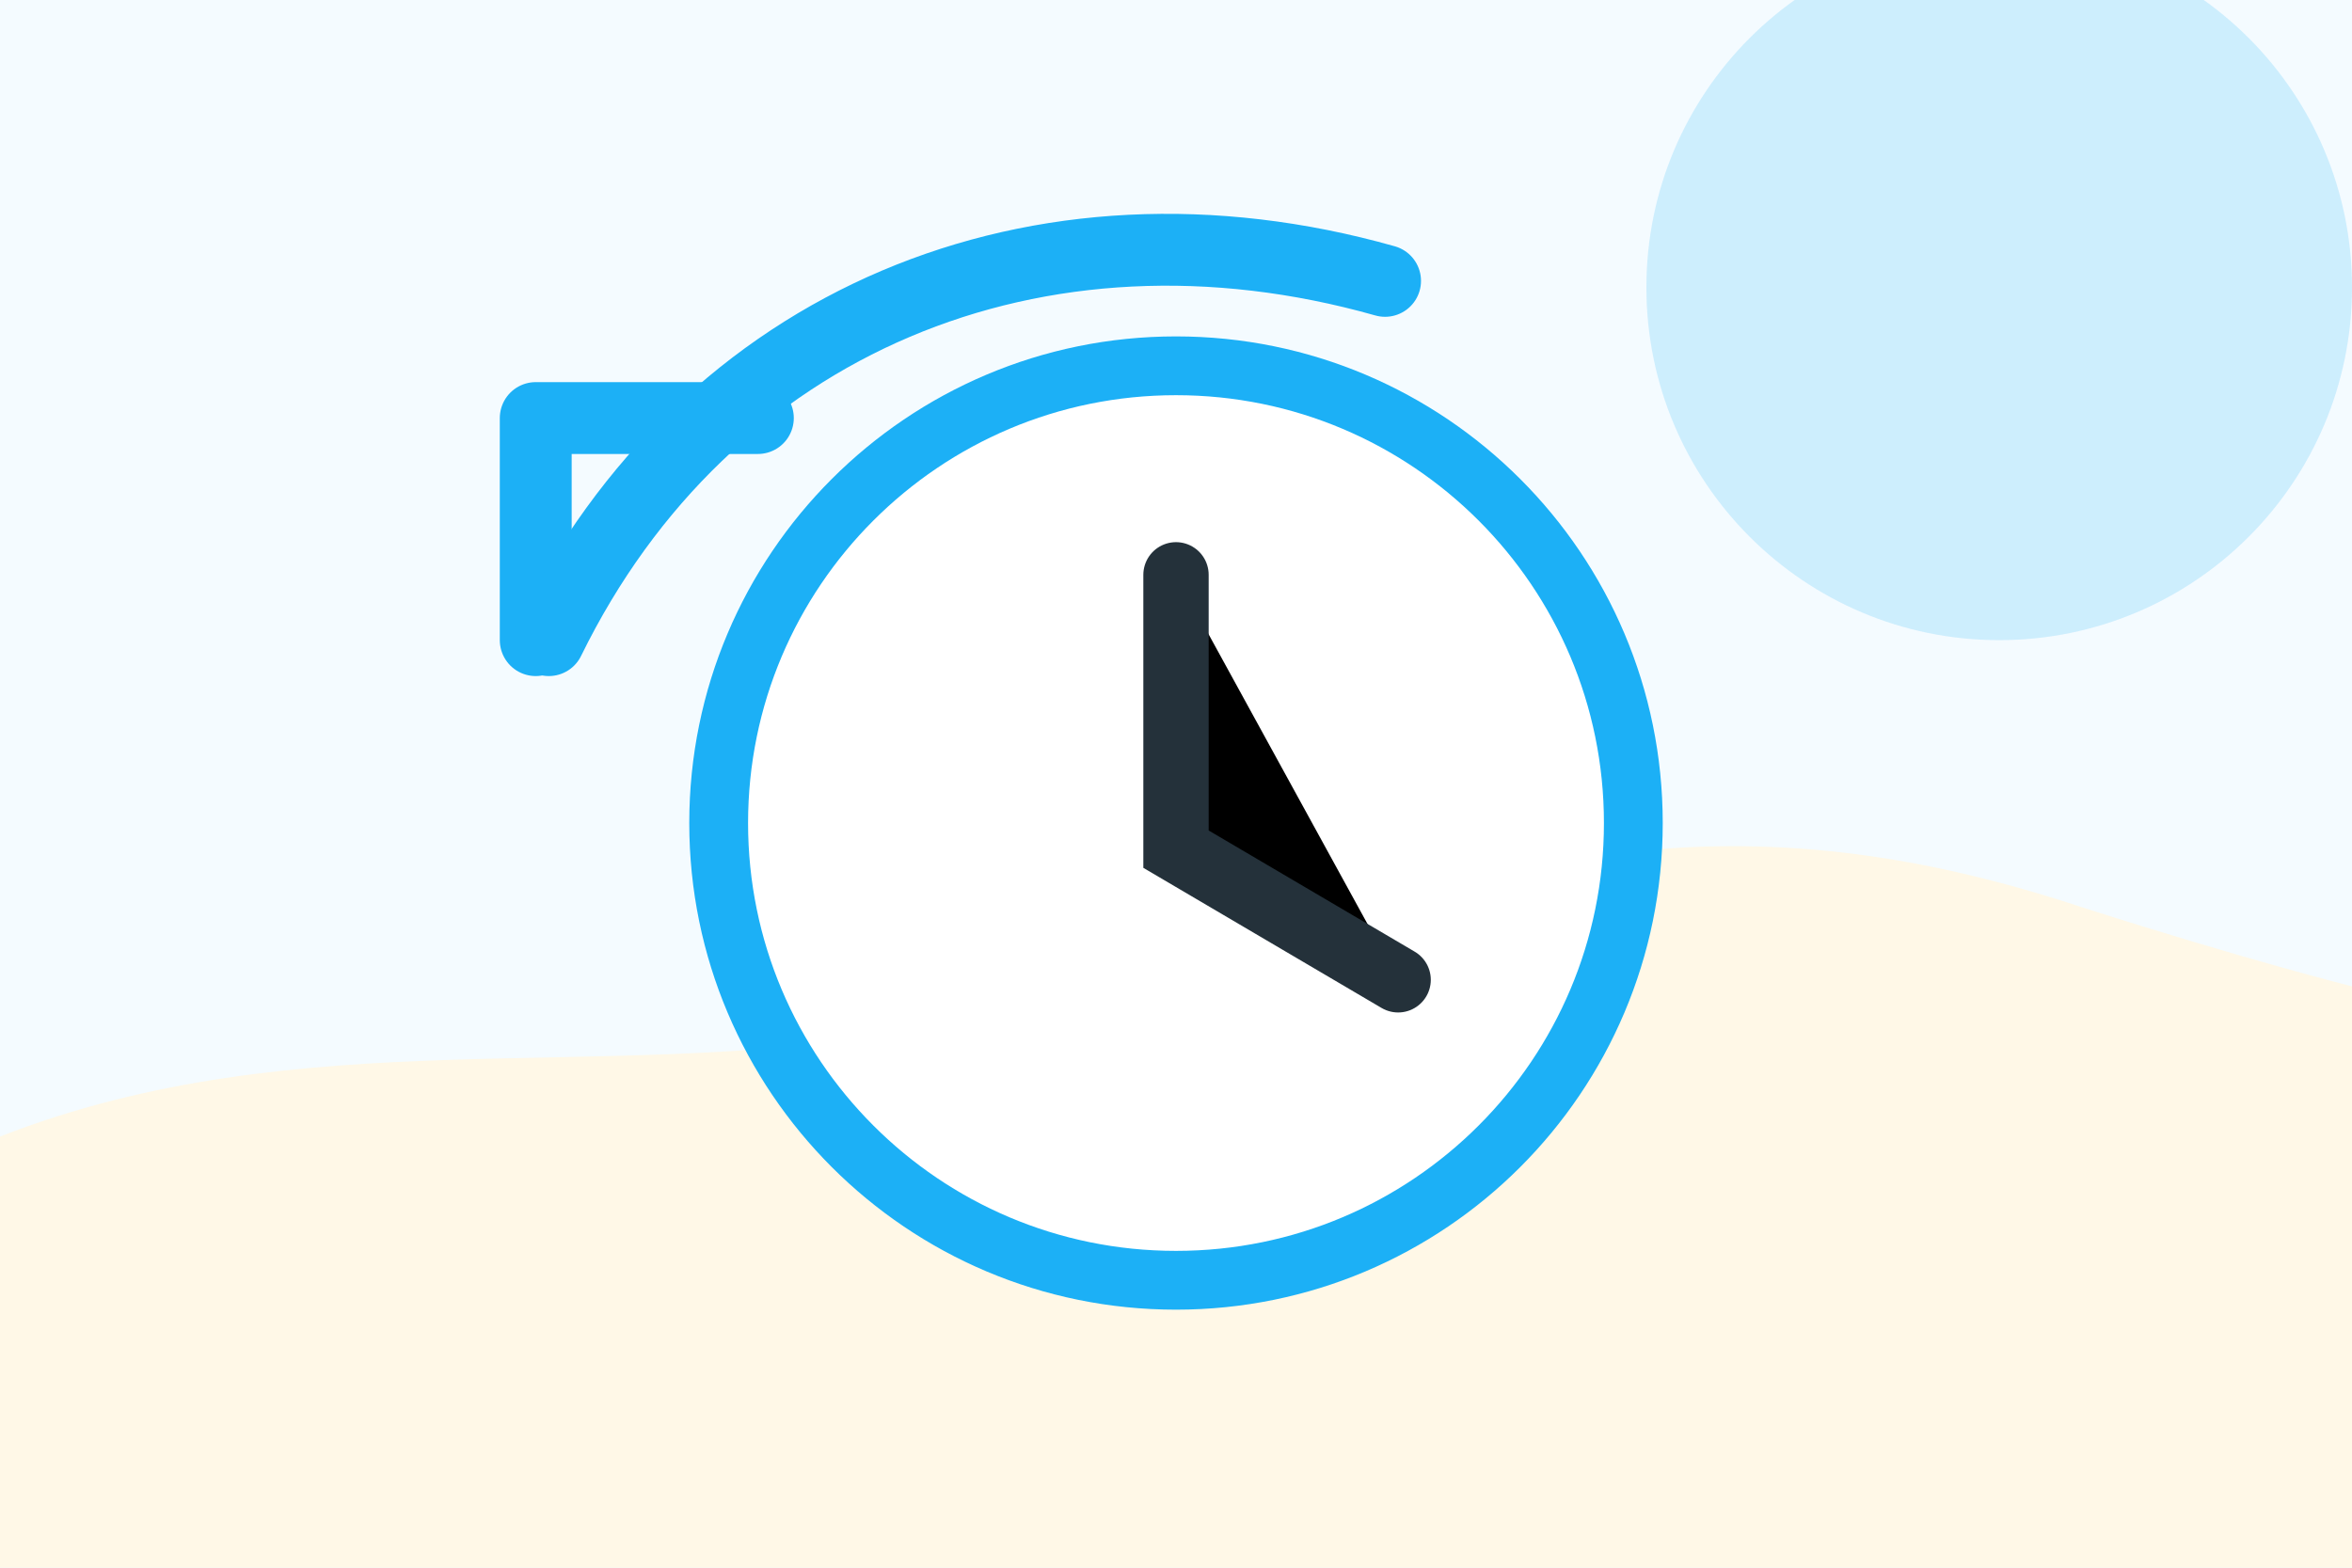
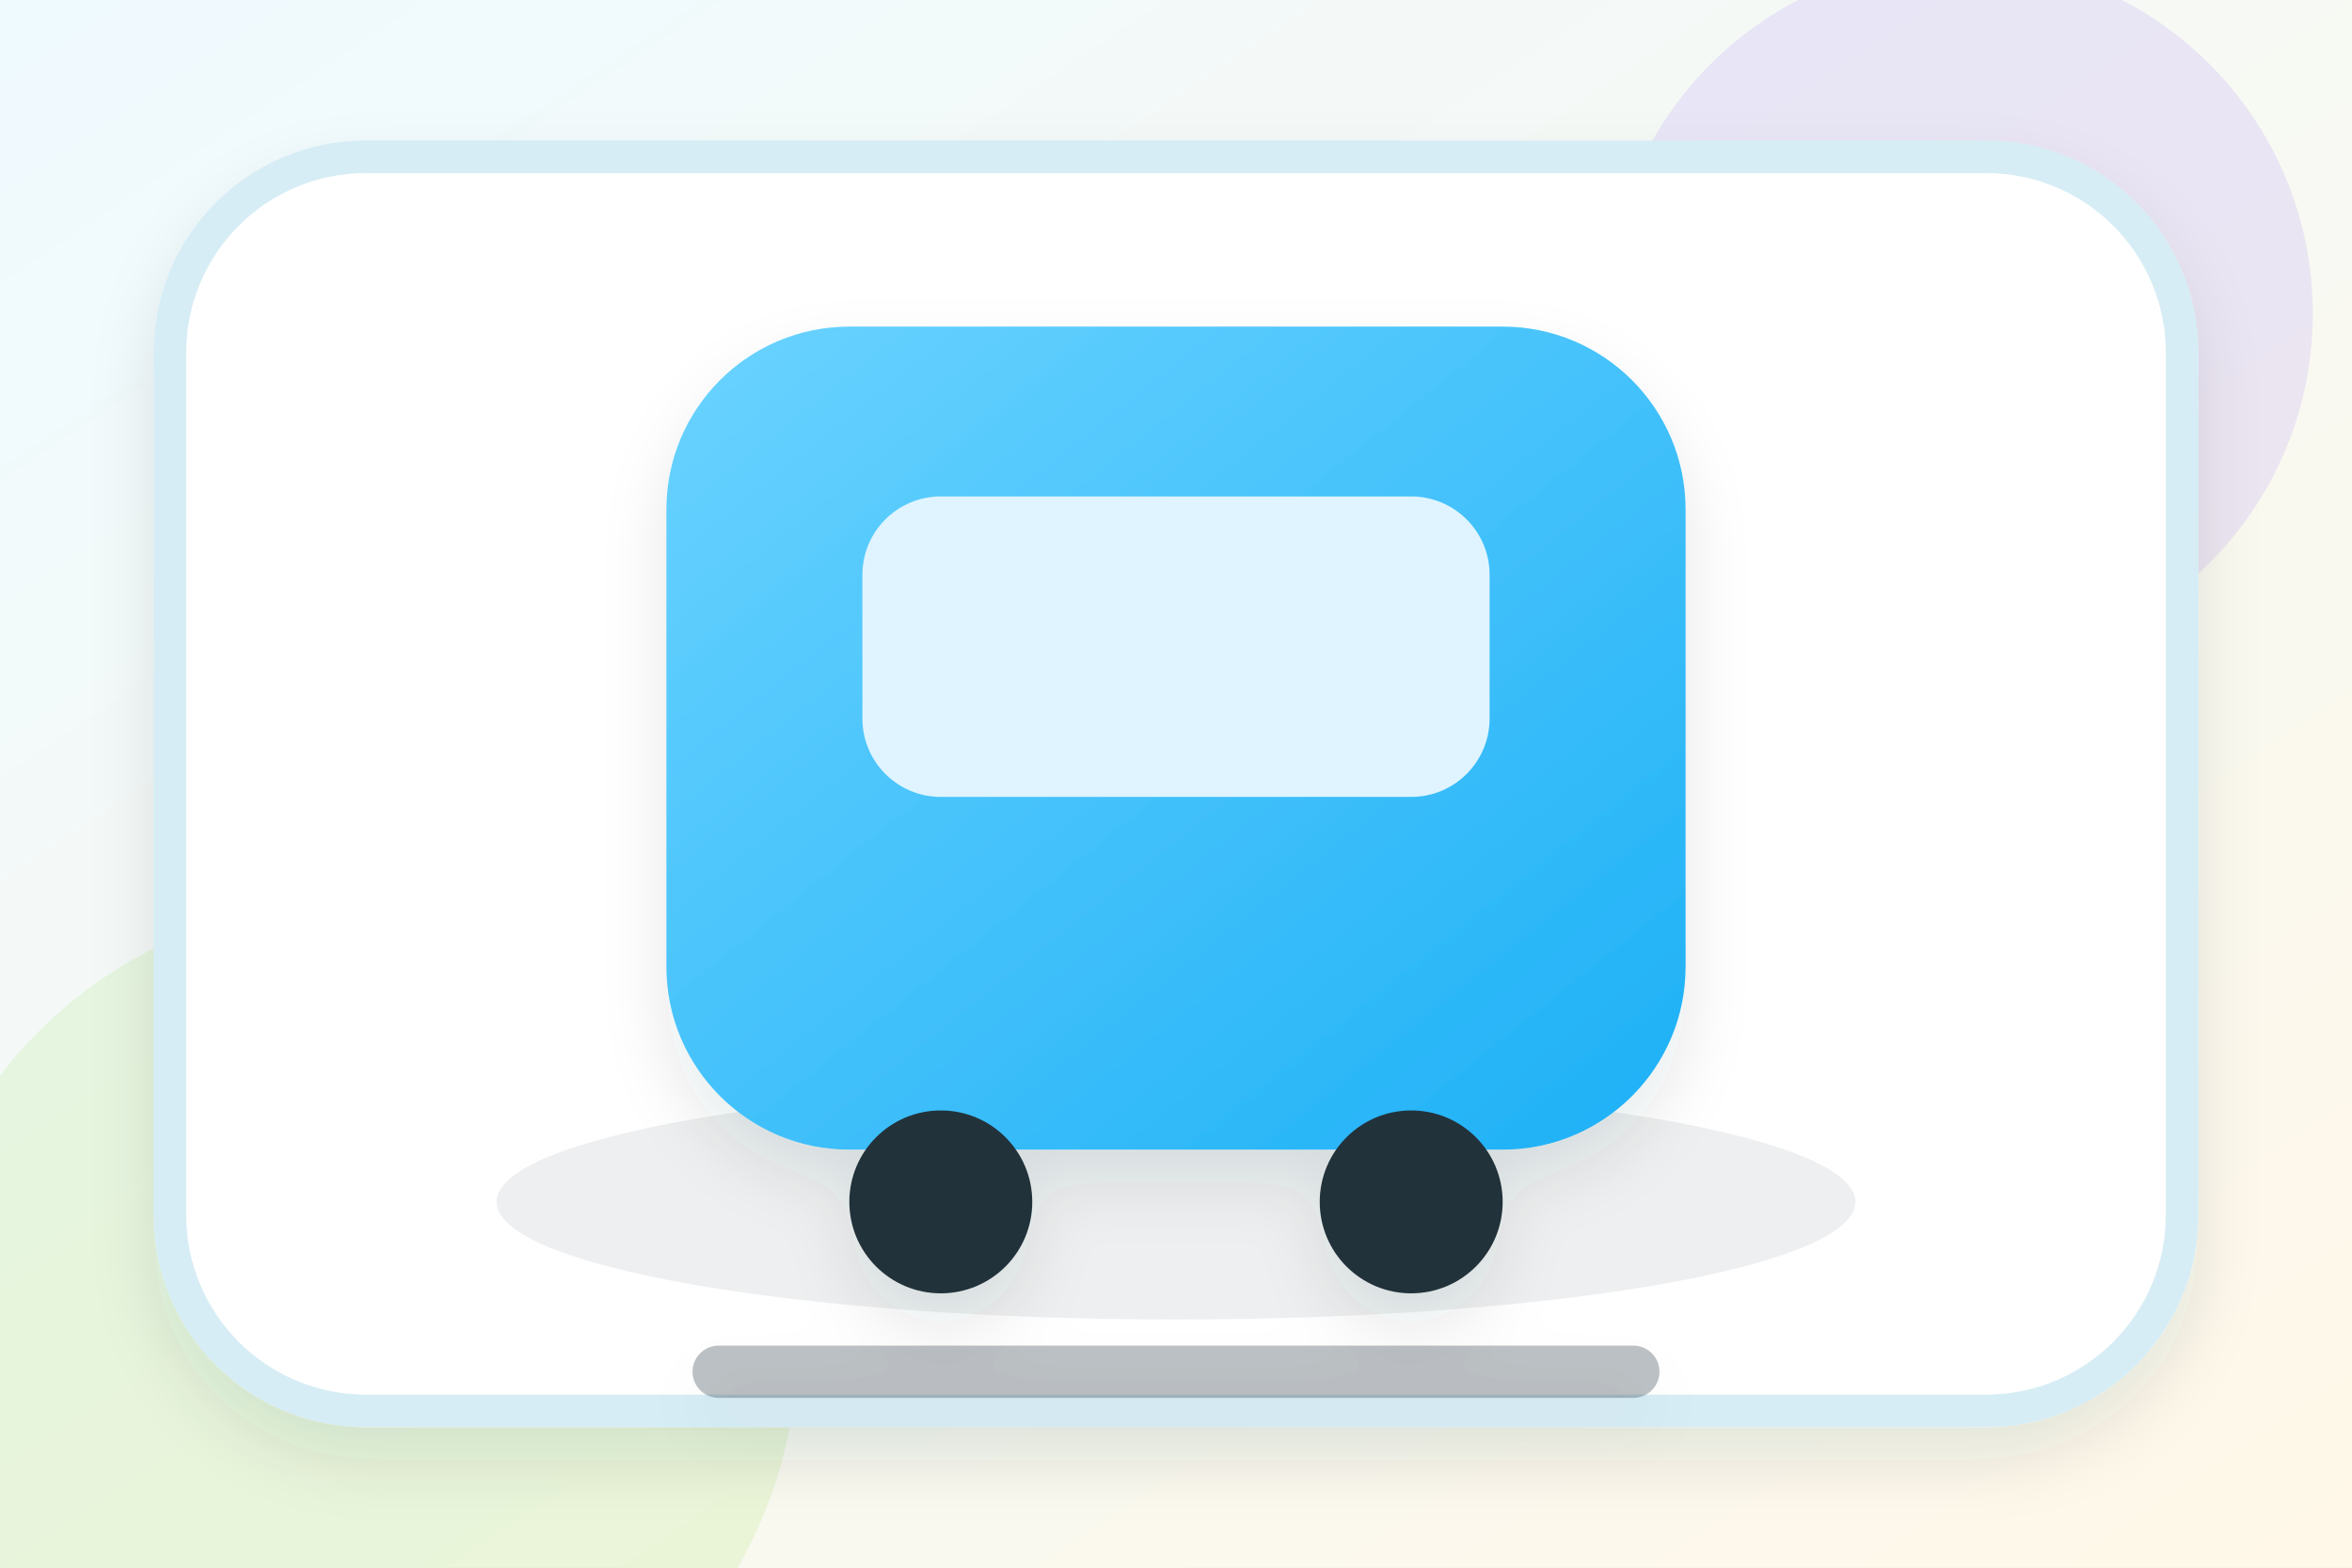
<svg xmlns="http://www.w3.org/2000/svg" viewBox="0 0 360 240" role="img" aria-labelledby="title desc">
-   <rect width="360" height="240" fill="#f4fbff" />
-   <circle cx="306" cy="44" r="54" fill="#1cb0f6" opacity="0.18" />
-   <path d="M0 174c46-18 92-8 138-16 72-13 106-44 181-19 25 8 41 12 41 12v89H0z" fill="#fff8e7" />
-   <circle cx="180" cy="126" r="70" fill="#fff" stroke="#1cb0f6" stroke-width="9" />
-   <path d="M180 88v42l34 20" stroke="#24313a" stroke-width="10" stroke-linecap="round" />
-   <path d="M116 64H82v34" fill="none" stroke="#1cb0f6" stroke-width="11" stroke-linecap="round" stroke-linejoin="round" />
-   <path d="M84 98c24-49 75-70 128-55" fill="none" stroke="#1cb0f6" stroke-width="11" stroke-linecap="round" />
+   <defs>
+     <linearGradient id="w-bg" x1="0" y1="0" x2="1" y2="1">
+       <stop offset="0" stop-color="#effaff" />
+       <stop offset="1" stop-color="#fff8e8" />
+     </linearGradient>
+     <linearGradient id="w-blue" x1="0" y1="0" x2="1" y2="1">
+       <stop offset="0" stop-color="#6bd3ff" />
+       <stop offset="1" stop-color="#1cb0f6" />
+     </linearGradient>
+     <linearGradient id="w-green" x1="0" y1="0" x2="1" y2="1">
+       <stop offset="0" stop-color="#a7ea4e" />
+       <stop offset="1" stop-color="#58cc02" />
+     </linearGradient>
+     <linearGradient id="w-gold" x1="0" y1="0" x2="1" y2="1">
+       <stop offset="0" stop-color="#ffe37a" />
+       <stop offset="1" stop-color="#ffc800" />
+     </linearGradient>
+     <filter id="w-shadow" x="-20%" y="-20%" width="140%" height="150%">
+       <feDropShadow dx="0" dy="10" stdDeviation="10" flood-color="#24313a" flood-opacity="0.16" />
+     </filter>
+     <filter id="w-soft" x="-20%" y="-20%" width="140%" height="140%">
+       <feDropShadow dx="0" dy="5" stdDeviation="5" flood-color="#24313a" flood-opacity="0.10" />
+     </filter>
+   </defs>
+   <rect width="360" height="240" fill="url(#w-bg)" />
+   <circle cx="300" cy="48" r="54" fill="#8b5cf6" opacity="0.13" />
+   <circle cx="54" cy="206" r="68" fill="#58cc02" opacity="0.10" />
+   <rect x="26" y="24" width="308" height="192" rx="30" fill="#fff" stroke="#d7edf5" stroke-width="5" filter="url(#w-soft)" />
+   <ellipse cx="180" cy="184" rx="104" ry="18" fill="#24313a" opacity="0.08" />
+   <g transform="translate(180 122)" filter="url(#w-soft)">
+     <rect x="-78" y="-72" width="156" height="126" rx="28" fill="url(#w-blue)" />
+     <rect x="-48" y="-46" width="96" height="46" rx="12" fill="#dff4ff" />
+     <circle cx="-36" cy="62" r="14" fill="#24313a" />
+     <circle cx="36" cy="62" r="14" fill="#24313a" />
+     <path d="M-70 88h140" stroke="#24313a" stroke-width="8" stroke-linecap="round" opacity=".3" />
+   </g>
</svg>
